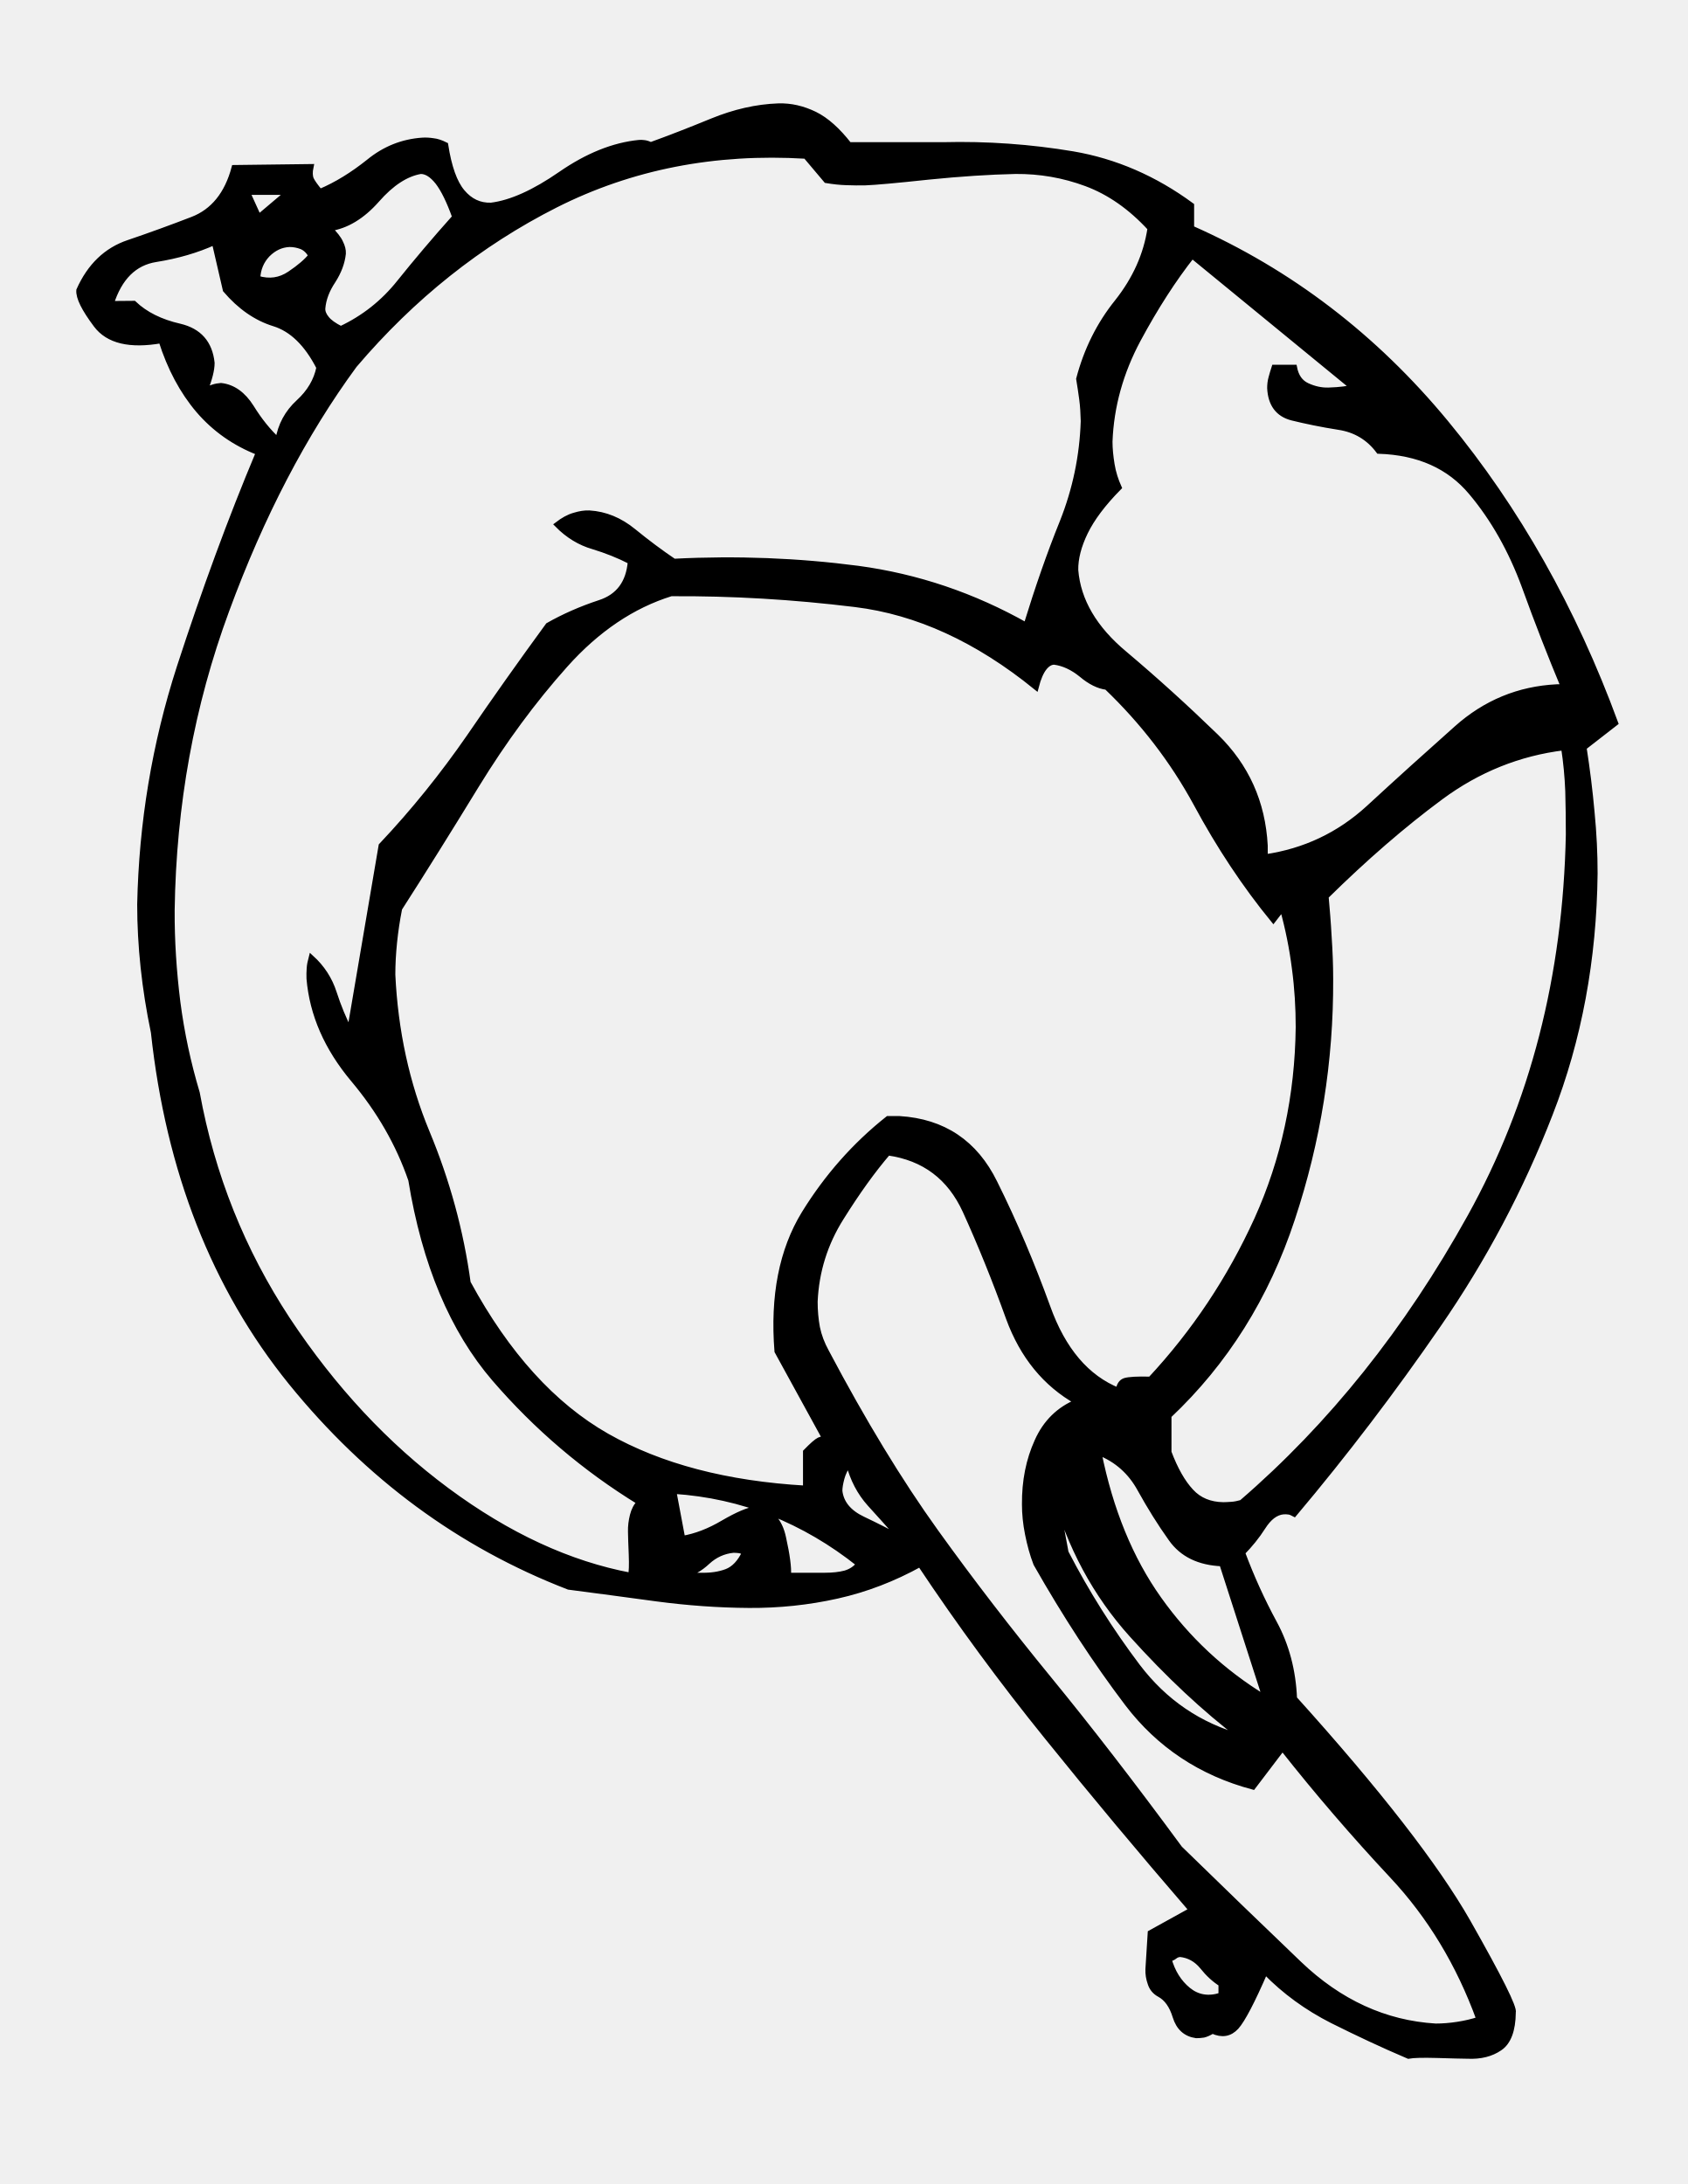
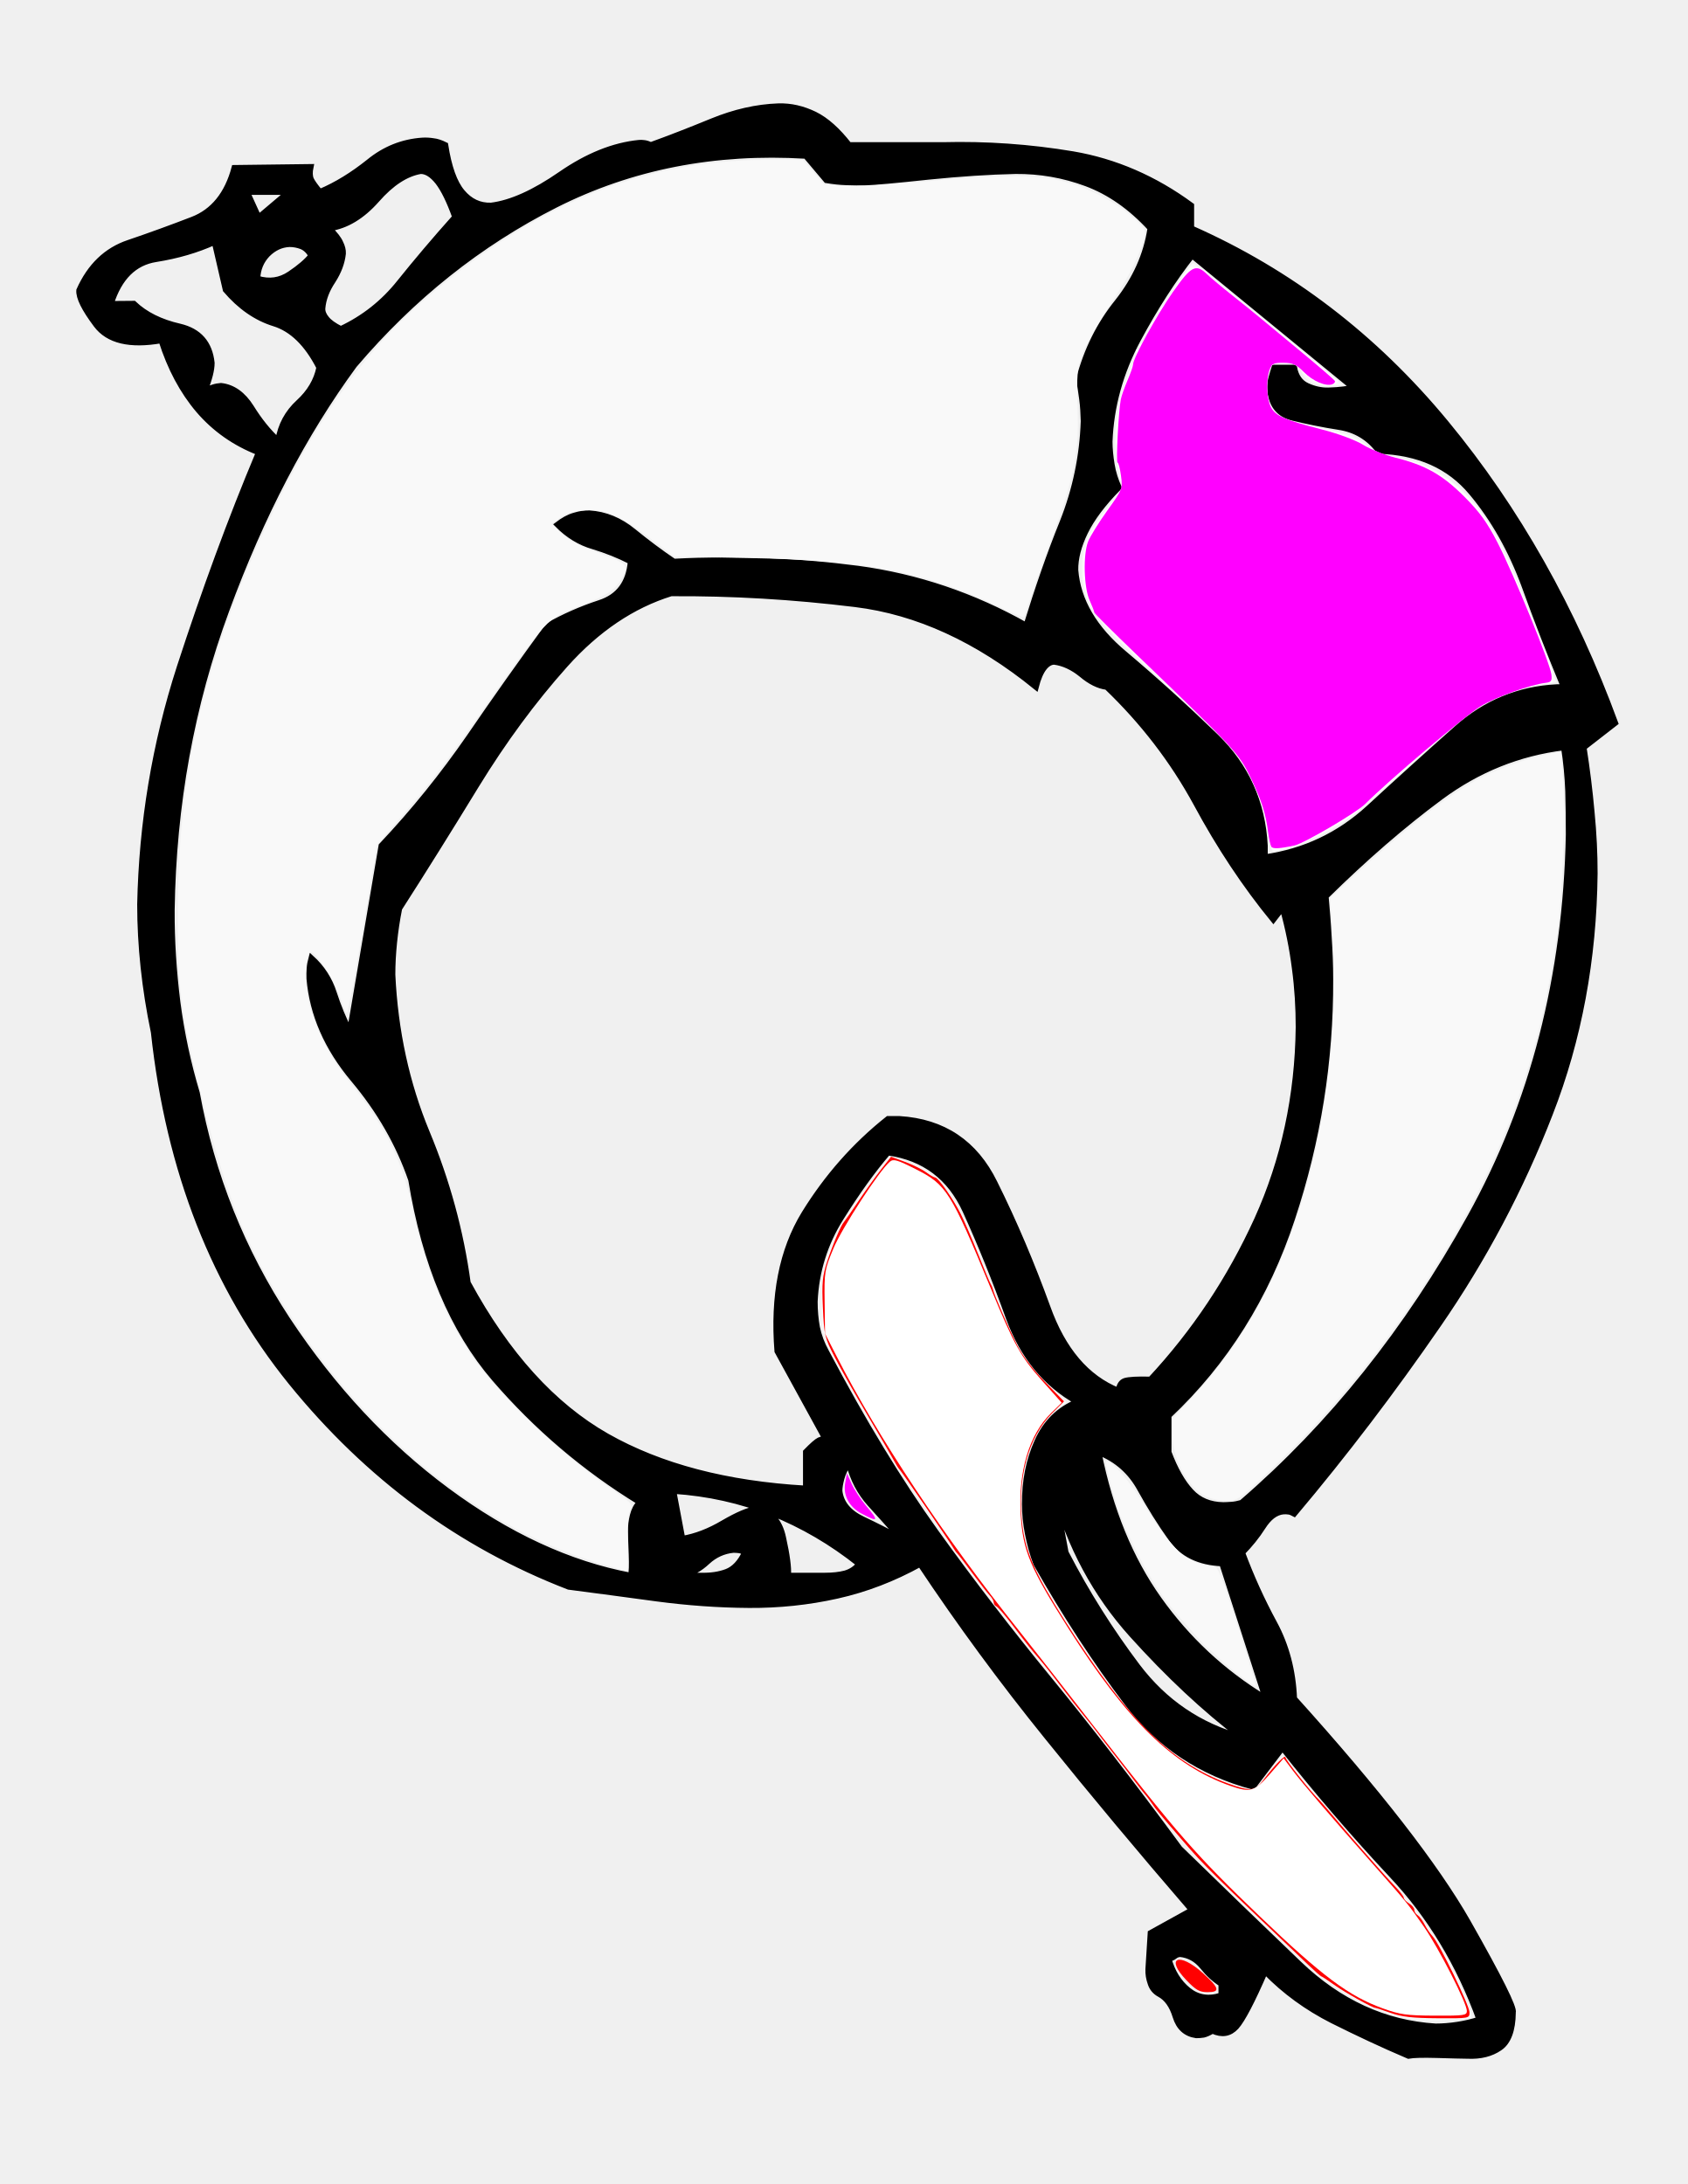
- <svg xmlns="http://www.w3.org/2000/svg" version="1.1" width="816" height="1056">
-   <g id="Layer_1">
-     <path id="dp_path001" transform="matrix(1,0,0,1,-30.8413,816.781)" fill="black" stroke="black" stroke-width="2.667" d="M 606.813,-717.451 C 589.064,-730.509 569.933,-738.787 549.517,-742.281 C 529.192,-745.685 508.131,-747.248 486.517,-746.696 L 441.361,-746.696 C 435.843,-753.779 430.324,-758.744 424.715,-761.504 C 419.012,-764.263 413.219,-765.643 407.148,-765.459 C 396.572,-765.091 385.812,-762.607 375.051,-758.192 C 364.291,-753.779 354.357,-749.915 345.437,-746.696 C 344.333,-747.248 343.229,-747.616 342.217,-747.708 C 341.299,-747.8 340.471,-747.892 339.919,-747.8 C 327.503,-746.604 314.811,-741.455 302.027,-732.625 C 289.152,-723.704 277.931,-718.645 268.275,-717.451 C 262.664,-717.267 258.065,-719.473 254.295,-723.98 C 250.524,-728.487 247.857,-736.028 246.201,-746.696 C 243.995,-747.8 242.063,-748.444 240.224,-748.628 C 238.476,-748.904 236.821,-748.996 235.165,-748.904 C 225.417,-748.26 216.772,-744.765 209.139,-738.511 C 201.413,-732.349 193.596,-727.475 185.503,-724.072 C 183.387,-726.647 181.916,-728.671 181.272,-730.049 C 180.628,-731.521 180.536,-733.545 181.088,-736.12 L 144.116,-735.66 C 140.713,-722.876 133.908,-714.507 123.883,-710.644 C 113.859,-706.781 103.557,-703.011 92.981,-699.424 C 82.312,-695.837 74.311,-688.204 69.069,-676.432 C 68.793,-672.937 71.552,-667.419 77.347,-659.693 C 83.14,-651.968 93.625,-649.485 108.8,-652.152 C 113.031,-638.816 119.008,-627.596 126.825,-618.399 C 134.643,-609.295 144.3,-602.488 155.888,-597.981 C 142.368,-565.793 129.677,-531.212 117.629,-494.148 C 105.673,-457.085 99.327,-418.917 98.499,-379.463 C 98.499,-369.531 99.051,-359.413 100.155,-349.021 C 101.259,-338.628 102.913,-328.236 105.121,-317.66 C 112.387,-250.613 134.551,-194.144 171.523,-148.436 C 208.587,-102.727 253.376,-69.711 305.799,-49.477 C 319.685,-47.637 333.94,-45.799 348.564,-43.775 C 363.187,-41.844 377.993,-40.74 392.985,-40.648 C 407.332,-40.556 421.588,-42.027 435.567,-45.155 C 449.547,-48.281 462.881,-53.432 475.665,-60.513 C 494.887,-31.635 515.396,-3.768 537.193,23.179 C 558.897,50.125 582.165,77.992 606.997,106.779 L 587.04,117.816 L 585.936,135.381 C 585.845,137.681 586.212,139.98 587.04,142.279 C 587.776,144.579 589.248,146.325 591.455,147.521 C 594.857,149.361 597.433,152.856 599.088,158.281 C 600.744,163.616 604.055,166.651 609.205,167.387 C 610.308,167.387 611.412,167.295 612.7,167.111 C 613.895,166.835 615.367,166.191 617.023,165.18 C 621.621,167.295 625.392,166.651 628.519,163.248 C 631.553,159.845 636.244,150.924 642.497,136.485 C 651.971,146.233 662.823,154.051 674.963,160.213 C 687.103,166.283 699.427,172.077 711.751,177.32 C 714.141,176.86 718.74,176.768 725.639,176.952 C 732.536,177.136 737.503,177.32 740.445,177.32 C 746.607,177.596 751.757,176.308 755.896,173.457 C 760.035,170.697 762.241,164.904 762.333,156.351 C 763.161,154.143 755.804,139.52 740.537,112.573 C 725.179,85.627 697.22,49.575 656.569,4.509 C 656.017,-8.919 652.799,-21.151 646.912,-32.003 C 641.027,-42.855 635.876,-54.167 631.461,-66.031 C 635.14,-69.803 638.543,-73.941 641.395,-78.447 C 644.337,-83.045 647.556,-85.529 651.235,-85.897 C 652.247,-85.988 653.167,-85.897 653.901,-85.805 C 654.637,-85.713 655.557,-85.345 656.569,-84.793 C 681.033,-113.856 704.209,-144.297 726.189,-176.211 C 748.171,-208.032 766.196,-242.06 780.176,-278.112 C 794.247,-314.164 801.421,-352.976 801.88,-394.453 C 801.88,-403.927 801.421,-413.768 800.409,-424.068 C 799.489,-434.368 798.201,-444.761 796.547,-455.337 L 811.813,-467.201 C 791.58,-522.291 764.265,-570.667 729.868,-612.329 C 695.472,-653.991 654.453,-685.353 606.813,-706.413 Z M 199.941,-318.211 C 196.999,-323.913 194.423,-330.167 192.308,-336.697 C 190.192,-343.319 186.513,-348.929 181.364,-353.62 C 180.904,-351.872 180.536,-350.216 180.444,-348.561 C 180.352,-346.905 180.26,-345.251 180.352,-343.595 C 181.824,-326.304 188.905,-310.117 201.597,-294.943 C 214.288,-279.86 223.577,-263.673 229.556,-246.291 C 236.177,-205.641 249.697,-173.636 269.931,-150.091 C 290.163,-126.639 313.524,-106.681 340.103,-90.403 C 338.447,-88.748 337.344,-86.632 336.7,-84.057 C 336.056,-81.483 335.688,-78.815 335.78,-76.056 C 335.78,-73.849 335.964,-70.169 336.148,-65.112 C 336.332,-60.053 336.24,-56.651 335.78,-54.995 C 305.981,-60.605 276.368,-74.308 246.937,-96.105 C 217.508,-117.903 191.848,-145.493 169.868,-178.693 C 147.979,-211.987 133.356,-248.499 126.089,-288.321 C 121.768,-302.76 118.64,-317.384 116.709,-332.191 C 114.869,-346.997 113.859,-361.805 113.951,-376.796 C 114.685,-427.563 123.423,-475.847 140.345,-521.648 C 157.176,-567.448 177.777,-606.995 202.148,-640.196 C 230.291,-673.305 262.664,-699.056 299.36,-717.635 C 335.964,-736.12 376.339,-744.029 420.392,-741.363 L 430.324,-729.591 C 433.636,-729.039 436.855,-728.671 440.073,-728.579 C 443.292,-728.487 446.235,-728.395 449.087,-728.487 C 454.052,-728.671 464.169,-729.591 479.62,-731.245 C 495.071,-732.809 509.143,-733.729 521.835,-734.004 C 533.515,-734.096 544.919,-732.165 556.047,-728.027 C 567.175,-723.888 577.476,-716.715 586.948,-706.413 C 585.017,-693.539 579.683,-681.767 571.037,-670.821 C 562.3,-659.969 556.139,-647.553 552.46,-633.575 C 553.012,-630.355 553.472,-627.044 553.931,-623.733 C 554.391,-620.331 554.575,-616.836 554.667,-613.157 C 554.115,-596.235 550.712,-580.048 544.551,-564.505 C 538.296,-549.055 532.503,-532.316 526.984,-514.381 C 501.417,-528.821 474.285,-538.017 445.592,-541.88 C 416.805,-545.652 387.191,-546.847 356.657,-545.284 C 350.127,-549.699 343.597,-554.572 337.068,-559.907 C 330.537,-565.241 323.456,-568.184 315.731,-568.644 C 313.524,-568.736 311.132,-568.368 308.465,-567.54 C 305.799,-566.804 303.039,-565.241 300.28,-563.125 C 305.431,-557.883 311.224,-554.388 317.571,-552.549 C 323.916,-550.617 329.985,-548.227 335.688,-545.284 C 334.86,-534.983 329.895,-528.269 320.789,-525.327 C 311.592,-522.291 303.315,-518.612 295.865,-514.381 C 282.897,-496.632 270.113,-478.605 257.607,-460.304 C 245.007,-442.093 230.935,-424.528 215.208,-407.881 Z M 646.912,-639.092 C 646.36,-637.437 645.9,-635.781 645.441,-634.125 C 644.981,-632.471 644.797,-630.815 644.797,-629.16 C 645.165,-621.343 648.752,-616.56 655.465,-614.812 C 662.179,-613.157 669.721,-611.593 677.905,-610.305 C 686.091,-609.111 692.621,-605.156 697.404,-598.717 C 716.625,-598.073 731.524,-591.452 742.192,-578.668 C 752.861,-565.976 761.415,-550.801 767.852,-533.328 C 774.197,-515.761 780.544,-499.575 786.797,-484.584 L 783.487,-484.584 C 765.185,-483.664 748.999,-477.043 735.019,-464.535 C 720.948,-452.027 706.784,-439.243 692.529,-426.091 C 678.273,-413.032 661.536,-405.123 642.405,-402.363 L 642.405,-407.881 C 641.303,-428.759 633.393,-446.324 618.677,-460.672 C 603.963,-474.927 589.248,-488.263 574.624,-500.587 C 559.909,-512.819 552,-526.337 550.804,-541.145 C 550.712,-546.663 552.276,-552.825 555.495,-559.447 C 558.713,-566.068 564.14,-573.335 571.773,-581.06 C 570.209,-584.555 569.015,-588.233 568.371,-592.188 C 567.727,-596.143 567.359,-599.821 567.359,-603.224 C 568.003,-620.331 572.601,-636.793 581.063,-652.612 C 589.524,-668.339 598.26,-681.857 607.181,-693.171 L 685.264,-629.16 C 684.16,-629.16 682.596,-628.976 680.481,-628.608 C 678.365,-628.332 675.975,-628.148 673.124,-628.056 C 669.629,-627.964 666.225,-628.7 662.823,-630.263 C 659.42,-631.827 657.397,-634.769 656.569,-639.092 Z M 595.869,-132.249 C 623.184,-158 643.141,-189.731 655.557,-227.437 C 668.065,-265.145 674.227,-303.864 674.043,-343.411 C 674.043,-350.124 673.768,-356.931 673.308,-363.736 C 672.94,-370.633 672.388,-377.164 671.836,-383.325 C 690.781,-401.995 709.268,-417.997 727.293,-431.333 C 745.32,-444.669 765.185,-452.671 786.889,-455.337 C 787.993,-448.164 788.637,-441.175 788.913,-434.276 C 789.097,-427.379 789.189,-420.389 789.189,-413.216 C 787.809,-344.791 771.991,-283.171 741.549,-228.357 C 711.199,-173.636 674.411,-127.559 631.093,-90.219 C 629.439,-89.76 627.783,-89.392 626.219,-89.3 C 624.748,-89.208 623.368,-89.116 622.264,-89.116 C 615.827,-89.208 610.584,-91.323 606.629,-95.645 C 602.583,-99.968 598.996,-106.313 595.869,-114.591 Z M 650.867,-377.716 C 653.627,-367.783 655.557,-358.033 656.753,-348.561 C 658.04,-338.996 658.592,-329.524 658.592,-320.143 C 658.224,-286.941 651.511,-255.856 638.543,-227.161 C 625.484,-198.467 608.285,-172.624 587.04,-149.816 C 580.695,-149.999 576.556,-149.724 574.716,-149.172 C 572.969,-148.62 571.865,-146.964 571.589,-144.389 C 556.231,-150.551 544.735,-163.979 537.285,-184.856 C 529.744,-205.641 521.283,-225.691 511.717,-244.912 C 502.244,-264.225 486.885,-274.525 465.641,-275.813 L 460.123,-275.813 C 444.028,-263.029 430.6,-247.763 419.656,-230.012 C 408.804,-212.263 404.481,-190.097 406.596,-163.427 L 430.232,-120.293 C 429.221,-121.029 428.117,-121.029 426.921,-120.477 C 425.727,-119.925 423.519,-117.993 420.392,-114.775 L 420.392,-97.117 C 382.132,-99.324 350.127,-107.693 324.192,-122.408 C 298.348,-137.124 275.908,-161.772 257.055,-196.536 C 253.652,-221.46 247.029,-245.74 237.189,-269.376 C 227.44,-292.92 221.923,-318.303 220.635,-345.527 C 220.635,-350.492 220.911,-355.643 221.463,-361.069 C 222.013,-366.495 222.841,-372.013 223.945,-377.532 C 235.625,-395.741 248.041,-415.607 261.193,-437.128 C 274.344,-458.556 288.6,-477.961 304.051,-495.252 C 319.501,-512.543 336.608,-524.039 355.277,-529.833 C 384.708,-530.016 414.321,-528.269 444.304,-524.591 C 474.285,-520.912 503.348,-507.576 531.675,-484.584 C 532.779,-488.907 534.157,-492.033 535.721,-493.964 C 537.193,-495.804 538.848,-496.724 540.504,-496.724 C 544.919,-496.172 549.333,-494.148 553.656,-490.653 C 557.885,-487.067 562.024,-485.044 565.887,-484.584 C 583.361,-467.845 597.801,-449.084 609.113,-428.299 C 620.333,-407.421 632.841,-388.66 646.452,-372.013 Z M 650.867,28.421 C 667.697,49.759 685.356,70.267 703.749,89.949 C 722.143,109.539 736.215,132.807 745.963,159.661 C 742.56,160.765 739.065,161.593 735.387,162.144 C 731.8,162.696 728.305,162.972 724.903,162.972 C 700.439,161.501 678.365,151.384 658.868,132.715 C 639.371,114.044 620.149,95.467 601.204,76.981 C 578.211,45.712 557.151,18.488 538.02,-4.872 C 518.891,-28.232 500.589,-51.96 483.207,-76.148 C 465.825,-100.336 448.167,-129.399 430.324,-163.151 C 428.209,-167.013 426.737,-170.876 425.909,-174.923 C 425.175,-178.877 424.807,-183.108 424.807,-187.431 C 425.451,-202.053 429.681,-215.573 437.499,-227.989 C 445.316,-240.497 452.857,-250.981 460.123,-259.443 C 477.689,-256.96 490.104,-247.579 497.555,-231.3 C 504.912,-215.113 511.901,-197.824 518.523,-179.429 C 525.237,-161.128 536.273,-147.608 551.632,-138.963 C 542.895,-135.376 536.365,-129.031 532.319,-119.925 C 528.18,-110.82 526.156,-100.704 526.248,-89.392 C 526.248,-84.885 526.708,-80.103 527.72,-75.044 C 528.732,-69.985 530.019,-65.204 531.767,-60.697 C 545.929,-35.773 560.645,-13.241 575.912,6.9 C 591.179,26.949 611.412,40.469 636.612,47.183 Z M 411.931,-54.995 C 412.207,-58.857 411.379,-64.928 409.54,-73.205 C 407.792,-81.575 403.377,-86.264 396.48,-87.184 C 392.709,-86.724 387.375,-84.425 380.569,-80.471 C 373.764,-76.424 367.233,-73.941 360.796,-72.837 L 356.473,-95.829 C 373.12,-94.725 388.939,-91.231 403.929,-85.253 C 418.828,-79.275 432.9,-71.089 446.143,-60.513 C 444.488,-58.397 442.28,-56.927 439.521,-56.099 C 436.763,-55.363 433.452,-54.995 429.589,-54.995 Z M 361.164,-54.995 C 365.395,-56.099 369.349,-58.305 372.844,-61.617 C 376.431,-64.928 380.661,-66.859 385.444,-67.319 C 386.455,-67.319 387.375,-67.227 388.203,-67.135 C 388.939,-67.043 389.859,-66.675 390.961,-66.215 C 388.663,-61.341 385.72,-58.213 382.132,-56.835 C 378.453,-55.455 374.407,-54.903 369.992,-54.995 Z M 642.589,4.325 C 621.988,-8.183 604.883,-24.185 591.087,-43.591 C 577.292,-62.996 567.635,-86.632 562.024,-114.499 C 570.761,-111.096 577.476,-105.119 582.073,-96.657 C 586.764,-88.196 591.731,-80.195 597.065,-72.745 C 602.399,-65.204 610.584,-61.249 621.621,-60.789 Z M 250.8,-711.84 C 240.776,-700.62 231.855,-690.043 224.037,-680.295 C 216.22,-670.453 206.747,-663.004 195.619,-657.763 C 192.308,-659.417 190.008,-661.073 188.721,-662.728 C 187.341,-664.384 186.697,-666.039 186.789,-667.695 C 187.157,-672.109 188.813,-676.524 191.756,-680.939 C 194.607,-685.353 196.263,-689.768 196.723,-694.181 C 196.815,-695.837 196.355,-697.585 195.435,-699.424 C 194.607,-701.356 192.768,-703.655 190.1,-706.321 C 198.285,-707.517 205.92,-712.116 213.001,-720.117 C 220.083,-728.211 227.164,-732.809 234.245,-734.004 C 237.005,-734.004 239.764,-732.257 242.523,-728.763 C 245.283,-725.176 248.041,-719.565 250.8,-711.84 Z M 84.52,-669.901 C 88.567,-682.593 95.74,-689.768 106.224,-691.423 C 116.617,-693.079 126.089,-695.837 134.551,-699.7 L 139.885,-676.616 C 146.875,-668.431 154.692,-663.004 163.337,-660.337 C 171.983,-657.671 179.248,-650.588 185.135,-639.092 C 183.847,-632.747 180.536,-627.136 175.201,-622.261 C 169.776,-617.296 166.464,-611.133 165.269,-603.776 C 160.487,-608.191 156.164,-613.617 152.301,-619.871 C 148.347,-626.124 143.472,-629.62 137.679,-630.263 C 136.483,-630.171 135.195,-629.987 133.816,-629.528 C 132.344,-629.068 131.056,-628.608 129.953,-628.056 C 132.16,-633.575 133.264,-637.988 133.264,-641.3 C 132.252,-650.864 127.101,-656.751 117.721,-658.957 C 108.432,-661.073 101.075,-664.752 95.556,-669.993 Z M 181.272,-693.171 C 179.156,-690.503 175.753,-687.56 170.971,-684.341 C 166.188,-681.123 161.039,-680.387 155.336,-682.133 C 155.52,-686.64 157.084,-690.503 160.119,-693.723 C 163.245,-696.849 166.74,-698.504 170.787,-698.688 C 172.811,-698.688 174.741,-698.32 176.673,-697.585 C 178.604,-696.757 180.076,-695.285 181.272,-693.171 Z M 150.369,-723.888 L 170.235,-723.888 L 155.888,-711.748 Z M 466.56,-72.745 C 461.043,-75.78 454.788,-78.999 447.983,-82.217 C 441.177,-85.437 437.407,-90.035 436.763,-95.921 C 436.763,-97.577 437.131,-99.692 437.775,-102.083 C 438.417,-104.475 439.613,-106.865 441.177,-109.165 C 443.108,-101.624 446.511,-95.093 451.385,-89.668 C 456.352,-84.241 461.411,-78.539 466.56,-72.745 Z M 540.596,-95.921 C 548.045,-68.975 560.553,-45.799 578.027,-26.392 C 595.593,-6.895 613.252,9.66 631.185,23.271 C 610.584,17.569 593.847,6.164 580.787,-11.033 C 567.819,-28.232 556.231,-46.533 546.113,-66.123 Z M 621.253,147.981 C 615.091,150.004 609.757,149.085 605.251,145.407 C 600.744,141.728 597.617,136.669 595.869,130.323 C 596.881,130.231 597.801,129.864 598.628,129.22 C 599.364,128.576 600.284,128.208 601.388,128.116 C 605.619,128.576 609.205,130.507 612.148,134.093 C 614.999,137.681 618.033,140.44 621.253,142.463 Z " />
-   </g>
+ <svg xmlns="http://www.w3.org/2000/svg" width="816" height="1056">
+   <path stroke="#000" stroke-width="2.667" d="M575.972 99.33c-17.75-13.058-36.88-21.336-57.296-24.83a330.084 330.084 0 00-63-4.415H410.52c-5.518-7.083-11.037-12.048-16.646-14.808-5.703-2.759-11.496-4.139-17.567-3.955-10.576.368-21.336 2.852-32.097 7.267-10.76 4.413-20.694 8.277-29.614 11.496-1.104-.552-2.208-.92-3.22-1.012-.918-.092-1.746-.184-2.298-.092-12.416 1.196-25.108 6.345-37.892 15.175-12.875 8.921-24.096 13.98-33.752 15.174-5.611.184-10.21-2.022-13.98-6.529-3.771-4.507-6.438-12.048-8.094-22.716-2.206-1.104-4.138-1.748-5.977-1.932a23.67 23.67 0 00-5.06-.276c-9.747.644-18.392 4.139-26.025 10.393-7.726 6.162-15.543 11.036-23.636 14.439-2.116-2.575-3.587-4.599-4.231-5.977-.644-1.472-.736-3.496-.184-6.071l-36.972.46c-3.403 12.784-10.208 21.153-20.233 25.016-10.024 3.863-20.326 7.633-30.902 11.22-10.67 3.587-18.67 11.22-23.912 22.992-.276 3.495 2.483 9.013 8.277 16.739 5.794 7.725 16.279 10.208 31.454 7.541 4.23 13.336 10.208 24.556 18.025 33.753 7.818 9.104 17.475 15.911 29.063 20.418-13.52 32.188-26.211 66.769-38.26 103.833-11.955 37.063-18.302 75.231-19.13 114.685 0 9.932.552 20.05 1.657 30.442 1.104 10.393 2.758 20.785 4.966 31.361 7.266 67.047 29.43 123.516 66.402 169.224 37.064 45.709 81.853 78.725 134.276 98.959 13.886 1.84 28.14 3.678 42.765 5.702 14.623 1.931 29.429 3.035 44.42 3.127 14.348.092 28.604-1.379 42.583-4.507 13.98-3.126 27.314-8.277 40.098-15.358 19.222 28.878 39.73 56.745 61.528 83.692 21.704 26.946 44.972 54.813 69.804 83.6l-19.957 11.037-1.104 17.565c-.091 2.3.276 4.599 1.104 6.898.736 2.3 2.208 4.046 4.415 5.242 3.402 1.84 5.978 5.335 7.633 10.76 1.656 5.335 4.967 8.37 10.117 9.106 1.103 0 2.207-.092 3.495-.276 1.195-.276 2.667-.92 4.323-1.931 4.598 2.115 8.369 1.471 11.496-1.932 3.034-3.403 7.725-12.324 13.978-26.763 9.474 9.748 20.326 17.566 32.466 23.728 12.14 6.07 24.464 11.864 36.788 17.107 2.39-.46 6.989-.552 13.888-.368 6.897.184 11.864.368 14.806.368 6.162.276 11.312-1.012 15.45-3.863 4.14-2.76 6.346-8.553 6.438-17.106.828-2.208-6.53-16.831-21.796-43.778-15.358-26.946-43.317-62.998-83.968-108.064-.552-13.428-3.77-25.66-9.657-36.512a265.303 265.303 0 01-15.451-34.028c3.679-3.772 7.082-7.91 9.934-12.416 2.942-4.598 6.16-7.082 9.84-7.45 1.012-.091 1.932 0 2.666.092.736.092 1.656.46 2.668 1.012 24.464-29.063 47.64-59.504 69.62-91.418a491.418 491.418 0 0053.987-101.901c14.07-36.052 21.245-74.864 21.704-116.341 0-9.474-.46-19.315-1.471-29.615a476.444 476.444 0 00-3.862-31.269l15.266-11.864c-20.233-55.09-47.548-103.466-81.945-145.128-34.396-41.662-75.415-73.024-123.055-94.084zM169.1 498.57c-2.942-5.702-5.518-11.956-7.633-18.486-2.116-6.622-5.795-12.232-10.944-16.923-.46 1.748-.828 3.404-.92 5.059-.092 1.656-.184 3.31-.092 4.966 1.472 17.291 8.553 33.478 21.245 48.652 12.69 15.083 21.98 31.27 27.959 48.652 6.62 40.65 20.14 72.655 40.375 96.2 20.232 23.452 43.593 43.41 70.172 59.688-1.656 1.655-2.76 3.771-3.403 6.346-.644 2.574-1.012 5.242-.92 8.001 0 2.207.184 5.887.368 10.944.184 5.059.092 8.461-.368 10.117-29.8-5.61-59.412-19.313-88.843-41.11-29.43-21.798-55.09-49.388-77.07-82.588-21.888-33.294-36.511-69.806-43.778-109.628a278.339 278.339 0 01-9.38-43.87c-1.84-14.806-2.85-29.614-2.758-44.605.734-50.767 9.472-99.051 26.394-144.852 16.83-45.8 37.432-85.347 61.803-118.548 28.143-33.109 60.516-58.86 97.212-77.439 36.604-18.485 76.979-26.394 121.032-23.728l9.932 11.772c3.312.552 6.53.92 9.749 1.012 3.219.092 6.162.184 9.014.092 4.965-.184 15.082-1.104 30.533-2.758 15.45-1.564 29.523-2.484 42.215-2.759 11.68-.092 23.084 1.839 34.212 5.977 11.128 4.139 21.429 11.312 30.9 21.614-1.93 12.874-7.264 24.646-15.91 35.592-8.737 10.852-14.898 23.268-18.577 37.246.552 3.22 1.012 6.531 1.47 9.842.46 3.402.645 6.897.737 10.576-.552 16.922-3.955 33.109-10.116 48.652-6.255 15.45-12.048 32.189-17.567 50.124-25.567-14.44-52.7-23.636-81.392-27.499-28.787-3.772-58.401-4.967-88.935-3.404-6.53-4.415-13.06-9.288-19.59-14.623-6.53-5.334-13.611-8.277-21.336-8.737-2.207-.092-4.6.276-7.266 1.104-2.666.736-5.426 2.299-8.185 4.415 5.15 5.242 10.944 8.737 17.29 10.576 6.346 1.932 12.415 4.322 18.118 7.265-.828 10.301-5.793 17.015-14.9 19.957-9.196 3.036-17.473 6.715-24.923 10.946-12.968 17.749-25.752 35.776-38.258 54.077-12.6 18.211-26.672 35.776-42.4 52.423zm446.97-320.881c-.551 1.655-1.011 3.311-1.47 4.967-.46 1.654-.644 3.31-.644 4.965.368 7.817 3.955 12.6 10.668 14.348a268.53 268.53 0 0022.44 4.507c8.186 1.194 14.716 5.149 19.499 11.588 19.22.644 34.12 7.265 44.788 20.049 10.669 12.692 19.223 27.867 25.66 45.34a1074.594 1074.594 0 0018.945 48.744h-3.31c-18.302.92-34.488 7.541-48.468 20.049-14.071 12.508-28.235 25.292-42.49 38.444-14.256 13.059-30.993 20.968-50.124 23.728V408.9c-1.102-20.878-9.012-38.443-23.728-52.791-14.714-14.255-29.43-27.591-44.053-39.915-14.715-12.232-22.624-25.75-23.82-40.558-.092-5.518 1.472-11.68 4.69-18.302 3.219-6.621 8.646-13.888 16.279-21.613-1.564-3.495-2.758-7.173-3.402-11.128-.644-3.955-1.012-7.633-1.012-11.036.644-17.107 5.242-33.569 13.704-49.388 8.46-15.727 17.197-29.245 26.118-40.559l78.083 64.011c-1.104 0-2.668.184-4.783.552-2.116.276-4.506.46-7.357.552-3.495.092-6.9-.644-10.301-2.207-3.403-1.564-5.426-4.506-6.254-8.829zm-51.042 506.843c27.315-25.751 47.272-57.482 59.688-95.188 12.508-37.708 18.67-76.427 18.486-115.974 0-6.713-.275-13.52-.735-20.325-.368-6.897-.92-13.428-1.472-19.589 18.945-18.67 37.432-34.672 55.457-48.008 18.027-13.336 37.892-21.338 59.596-24.004a187.116 187.116 0 012.024 21.061c.184 6.897.276 13.887.276 21.06-1.38 68.425-17.198 130.045-47.64 184.859-30.35 54.721-67.138 100.798-110.456 138.138-1.654.459-3.31.827-4.874.919-1.471.092-2.851.184-3.955.184-6.437-.092-11.68-2.207-15.635-6.53-4.046-4.322-7.633-10.667-10.76-18.945zm54.998-245.467c2.76 9.933 4.69 19.683 5.886 29.155 1.287 9.565 1.839 19.037 1.839 28.418-.368 33.202-7.081 64.287-20.05 92.982-13.058 28.694-30.257 54.537-51.502 77.345-6.345-.183-10.484.092-12.324.644-1.747.552-2.851 2.208-3.127 4.783-15.358-6.162-26.854-19.59-34.304-40.467-7.541-20.785-16.002-40.835-25.568-60.056-9.473-19.313-24.832-29.613-46.076-30.901h-5.518c-16.095 12.784-29.523 28.05-40.467 45.801-10.852 17.749-15.175 39.915-13.06 66.585l23.636 43.134c-1.011-.736-2.115-.736-3.311-.184-1.194.552-3.402 2.484-6.53 5.702v17.658c-38.26-2.207-70.264-10.576-96.2-25.291-25.843-14.716-48.283-39.364-67.136-74.128-3.403-24.924-10.026-49.204-19.866-72.84-9.75-23.544-15.266-48.927-16.554-76.151 0-4.965.276-10.116.828-15.542a173.135 173.135 0 012.482-16.463c11.68-18.209 24.096-38.075 37.248-59.596 13.15-21.428 27.407-40.833 42.858-58.124 15.45-17.291 32.557-28.787 51.226-34.581 29.43-.183 59.044 1.564 89.027 5.242 29.98 3.679 59.044 17.015 87.37 40.007 1.105-4.323 2.483-7.449 4.047-9.38 1.472-1.84 3.127-2.76 4.783-2.76 4.415.552 8.829 2.576 13.152 6.071 4.229 3.586 8.368 5.609 12.23 6.069 17.475 16.739 31.915 35.5 43.227 56.285 11.22 20.878 23.728 39.639 37.339 56.286zm0 406.137a969.545 969.545 0 0052.882 61.528c18.394 19.59 32.466 42.858 42.214 69.712a65.539 65.539 0 01-10.576 2.483c-3.587.552-7.082.828-10.484.828-24.464-1.471-46.538-11.588-66.035-30.257a8569.208 8569.208 0 01-57.664-55.734c-22.993-31.269-44.053-58.493-63.184-81.853-19.13-23.36-37.431-47.088-54.813-71.276-17.382-24.188-35.04-53.251-52.883-87.003-2.115-3.862-3.587-7.725-4.415-11.772-.734-3.954-1.102-8.185-1.102-12.508.644-14.622 4.874-28.142 12.692-40.558 7.817-12.508 15.358-22.992 22.624-31.454 17.566 2.483 29.98 11.864 37.432 28.143 7.357 16.187 14.346 33.476 20.968 51.871 6.714 18.301 17.75 31.821 33.109 40.466-8.737 3.587-15.267 9.932-19.313 19.038-4.14 9.105-6.163 19.221-6.071 30.533 0 4.507.46 9.29 1.472 14.348 1.012 5.059 2.299 9.84 4.047 14.347 14.162 24.924 28.878 47.456 44.145 67.597 15.267 20.05 35.5 33.57 60.7 40.283zM381.09 761.786c.276-3.862-.552-9.933-2.391-18.21-1.748-8.37-6.163-13.059-13.06-13.979-3.771.46-9.105 2.759-15.911 6.713-6.805 4.047-13.336 6.53-19.773 7.634l-4.323-22.992c16.647 1.104 32.466 4.598 47.456 10.576 14.899 5.978 28.97 14.164 42.214 24.74-1.655 2.116-3.863 3.586-6.622 4.414-2.758.736-6.07 1.104-9.932 1.104zm-50.767 0c4.23-1.104 8.185-3.31 11.68-6.622 3.587-3.311 7.817-5.242 12.6-5.702 1.01 0 1.93.092 2.759.184.736.092 1.656.46 2.758.92-2.298 4.874-5.241 8.002-8.83 9.38-3.678 1.38-7.724 1.932-12.14 1.84zm281.425 59.32c-20.601-12.508-37.706-28.51-51.502-47.916-13.795-19.405-23.452-43.041-29.063-70.908 8.737 3.403 15.452 9.38 20.049 17.842 4.69 8.461 9.658 16.462 14.992 23.912 5.334 7.541 13.519 11.496 24.556 11.956zm-391.79-716.165c-10.023 11.22-18.944 21.797-26.762 31.545-7.817 9.842-17.29 17.291-28.418 22.532-3.311-1.654-5.611-3.31-6.898-4.965-1.38-1.656-2.024-3.311-1.932-4.967.368-4.414 2.024-8.829 4.967-13.244 2.85-4.414 4.507-8.829 4.967-13.242.092-1.656-.368-3.404-1.288-5.243-.828-1.932-2.667-4.231-5.335-6.897 8.185-1.196 15.82-5.795 22.9-13.796 7.083-8.094 14.164-12.692 21.245-13.887 2.76 0 5.519 1.747 8.278 5.241 2.76 3.587 5.518 9.198 8.277 16.923zM53.679 146.88c4.047-12.692 11.22-19.867 21.705-21.522 10.393-1.656 19.865-4.414 28.327-8.277l5.334 23.084c6.99 8.185 14.807 13.612 23.452 16.279 8.646 2.666 15.91 9.749 21.798 21.245-1.288 6.345-4.6 11.956-9.934 16.831-5.425 4.965-8.737 11.128-9.932 18.485-4.782-4.415-9.105-9.841-12.968-16.095-3.954-6.253-8.83-9.749-14.622-10.392-1.196.092-2.484.276-3.863.735-1.472.46-2.76.92-3.863 1.472 2.207-5.519 3.31-9.932 3.31-13.244-1.011-9.564-6.162-15.451-15.542-17.657-9.29-2.116-16.646-5.795-22.165-11.036zm96.753-23.27c-2.116 2.668-5.52 5.611-10.301 8.83-4.783 3.218-9.932 3.954-15.635 2.208.184-4.507 1.748-8.37 4.783-11.59 3.126-3.126 6.62-4.781 10.668-4.965 2.024 0 3.954.368 5.886 1.103 1.93.828 3.403 2.3 4.599 4.414zm-30.903-30.717h19.866l-14.347 12.14zm316.19 651.143a343.497 343.497 0 00-18.576-9.472c-6.806-3.22-10.576-7.818-11.22-13.704 0-1.656.368-3.771 1.012-6.162.642-2.392 1.838-4.782 3.402-7.082 1.93 7.541 5.334 14.072 10.208 19.497 4.967 5.427 10.026 11.13 15.175 16.923zm74.037-23.176c7.449 26.946 19.957 50.122 37.43 69.529 17.567 19.497 35.226 36.052 53.159 49.663-20.601-5.702-37.338-17.107-50.398-34.304-12.968-17.199-24.556-35.5-34.674-55.09zm80.657 243.902c-6.162 2.023-11.496 1.104-16.002-2.574-4.507-3.679-7.634-8.738-9.382-15.084a5.172 5.172 0 002.759-1.103c.736-.644 1.656-1.012 2.76-1.104 4.23.46 7.817 2.391 10.76 5.977 2.85 3.588 5.885 6.347 9.105 8.37z" />
+   <path d="M291.09 756.248c-56.767-16.504-110.96-59.652-150.213-119.598C118.89 603.073 108.542 577 95.48 522.282c-8.337-34.926-9.612-45.9-9.521-81.964.164-65.467 12.465-119.486 41.92-184.089 22.033-48.326 45.765-83.23 73.165-107.612C255.64 100.04 308.666 77.691 370.336 77.27l17.707-.122 5.291 6.1 5.291 6.099 10.088.555c5.549.305 22.672-.64 38.053-2.102 36.002-3.422 54.257-3.463 67.203-.152 12.088 3.091 24.763 9.63 33.524 17.294 5.757 5.036 6.535 6.265 5.83 9.208-2.198 9.176-6.615 18.103-15.686 31.7-5.467 8.196-11.512 18.619-13.432 23.162-3.619 8.56-3.773 10.183-3.14 33.04.46 16.634-2.54 31.105-11.33 54.642-4.045 10.833-8.94 24.558-10.877 30.498-1.937 5.941-3.683 10.993-3.88 11.227-.197.234-4.836-1.701-10.31-4.3-37.404-17.758-65.052-23.218-123.05-24.305l-35.582-.666-11.614-8.778c-15.428-11.66-21.44-14.258-31.503-13.618-5.578.356-9.014 1.348-11.981 3.46l-4.16 2.963 2.921 3.11c4.389 4.67 9.451 7.44 21.716 11.878 11.718 4.24 12.46 5.128 9.327 11.15-2.892 5.559-7.093 8.483-18.547 12.912-18.765 7.255-16.543 4.871-52.745 56.6-14.851 21.219-21.712 30.112-36.269 47.017l-10.943 12.708-6.867 40.873c-3.776 22.481-7.24 40.643-7.696 40.361-.457-.282-2.136-4.212-3.732-8.733-2.805-7.945-10.46-19.706-13.467-20.687-2.098-.685-3.41 8.733-2.372 17.036 1.9 15.214 9.448 31.578 21.354 46.298 16.11 19.918 25.017 37.64 29.46 58.618 6.186 29.215 15.35 52.534 28.288 71.98 13.066 19.64 43.858 49.048 69.869 66.73 8.42 5.723 9.033 6.436 7.64 8.894-.963 1.703-1.415 7.63-1.243 16.334.148 7.513.14 13.625-.02 13.583-.16-.043-5.722-1.657-12.362-3.588zM612.279 399.46c-3.168-19.38-9.445-30.742-26.27-47.545-7.395-7.385-18.878-18.174-25.518-23.976-31.505-27.53-37.523-36.12-37.443-53.437.052-11.317 3.007-18.028 13.474-30.606 6.342-7.62 6.53-8.068 5.006-11.857-.871-2.166-1.885-9.084-2.252-15.375-.905-15.487 2.526-29.765 11.602-48.289 7.297-14.892 24.35-41.709 26.107-41.056.58.216 17.096 13.545 36.703 29.62l35.648 29.227-5.664.387c-7.266.497-12.16-1.866-14.56-7.03-1.782-3.835-2.332-4.105-8.419-4.13-6.285-.027-6.54.11-7.307 3.943-2.114 10.57-.233 18.583 5.197 22.141 1.682 1.102 9.929 3.4 18.326 5.107 16.707 3.396 18.956 4.257 24.607 9.421 2.94 2.686 5.993 3.82 13.343 4.958 23.63 3.655 41.559 20.355 55.097 51.324 3.712 8.491 22.42 56.497 22.42 57.532 0 .157-3.193.684-7.095 1.172-12.414 1.55-26.957 7.534-36.747 15.12-2.795 2.165-15.766 13.58-28.824 25.365-27.597 24.906-29.452 26.371-40.432 31.928-7.31 3.7-20.537 8.322-23.812 8.322-.65 0-2.085-5.52-3.187-12.266zM582.513 723.326c-8.487-4.574-15.668-18.117-15.668-29.549v-7.766l10.216-11.02c27.591-29.76 46.041-66.06 57.594-113.316 8.251-33.748 11.875-73.882 9.725-107.701l-1.258-19.797 9.832-9.117c26.596-24.662 47.654-41.088 62.57-48.806 9.612-4.975 25.927-10.605 34.516-11.913l4.654-.708.927 12.292c1.225 16.26-.156 55.65-2.593 73.923-7.454 55.892-23.533 102.686-51.702 150.464-25.618 43.452-55.177 80.568-90.419 113.536-12.167 11.383-12.752 11.753-18.465 11.702-3.245-.03-7.713-1.03-9.929-2.224zM675.635 974.769c-11.678-3.238-25.076-9.995-35.122-17.712-4.523-3.474-21.702-19.374-38.175-35.333-26.691-25.858-31.936-31.645-48.183-53.16-10.027-13.28-29.679-38.441-43.671-55.914-48.138-60.111-70.179-91.138-92.928-130.81-21.372-37.273-20.357-34.704-20.357-51.544 0-11.914.535-16.162 2.896-22.993 3.34-9.663 11.12-22.785 22.236-37.504l7.78-10.302 6.067 1.601c7.878 2.078 13.503 5.628 19.877 12.543 6.732 7.303 9.158 12.272 22.927 46.95 6.344 15.978 13.331 31.85 15.527 35.272 2.195 3.42 7.87 9.81 12.61 14.2l8.618 7.979-4.37 2.864c-5.747 3.768-11.322 12.732-14.756 23.73-3.778 12.097-3.751 33.18.056 44.875 2.883 8.857 11.922 24.653 27.403 47.89 26.439 39.682 41.439 53.778 68.19 64.079 14.295 5.505 13.567 5.643 21.067-4.01l6.643-8.55 14.598 17.446c8.028 9.595 21.27 24.8 29.425 33.788 17.656 19.458 26.245 30.722 34.56 45.319 7.165 12.58 13.977 28.803 12.651 30.13-.504.504-6.744 1.069-13.865 1.255-9.678.253-15.16-.275-21.704-2.089z" fill="#f9f9f9" />
+   <path d="M598.571 809.546c-11.449-8.575-29.928-28.02-38.007-39.993-7.023-10.409-16.1-28.544-19.696-39.355-3.82-11.479-6.908-23.656-6-23.656 3.13 0 11.483 9.734 18.853 21.971 4.72 7.835 10.78 16.633 13.47 19.552 4.762 5.171 13.337 9.307 19.295 9.307 2.36 0 3.73 3.316 11.878 28.771 5.065 15.825 9.033 28.949 8.817 29.165-.216.216-4.09-2.377-8.61-5.762z" fill="#f9f9f9" />
+   <path d="M598.556 808.98c-3.813-3.015-8.02-6.71-9.352-8.213-1.332-1.502-3.047-2.77-3.812-2.819-1.402-.089-8.446-8.162-20.788-23.827-6.51-8.263-21.733-36.415-23.83-44.07-.573-2.097-1.161-4.242-1.306-4.766-.144-.524-.377-1.096-.518-1.27-.141-.175-.445-1.176-.676-2.224a1320.85 1320.85 0 00-1.852-8.111c-.788-3.413-1.214-6.424-.946-6.691 1.018-1.018 14.364 14.582 17.27 20.189 4.161 8.024 15.215 22.144 19.872 25.383 2.766 1.923 7.162 3.864 9.77 4.312 2.607.449 5.246 1.46 5.863 2.246 2.685 3.42 18.956 53.62 17.766 54.811-.292.292-3.65-1.936-7.461-4.95z" fill="#f9f9f9" />
+   <path d="M672.318 973.277c-3.844-1.363-7.136-2.458-7.316-2.431-1.123.164-14.651-7.35-19.69-10.937-3.322-2.365-6.25-4.299-6.505-4.299-.256 0-3.02-2.43-6.143-5.4-47.533-45.216-50.554-48.2-60.57-59.836-12.331-14.324-13.116-15.275-15.415-18.671-1.049-1.549-2.499-3.46-3.223-4.249-.725-.788-3.012-3.72-5.083-6.515-2.072-2.795-6.054-7.97-8.85-11.498-2.795-3.528-6.512-8.343-8.26-10.7-1.747-2.356-5.11-6.618-7.473-9.47-2.363-2.851-7.32-9.187-11.014-14.08-3.695-4.892-8.338-10.768-10.318-13.057-3.917-4.53-5.106-6.032-13.8-17.44-3.196-4.194-6.354-7.816-7.018-8.049-.664-.233-1.207-1.043-1.207-1.8 0-.756-.874-2.281-1.942-3.388-1.068-1.107-4.89-6.016-8.494-10.908-3.603-4.893-6.875-9.181-7.27-9.53-.396-.35-1.292-1.604-1.99-2.788-1.955-3.308-25.164-37.157-25.973-37.878-.392-.35-1.636-2.352-2.764-4.448-1.128-2.096-6.798-11.817-12.601-21.602-5.803-9.785-12.886-22.324-15.74-27.865-4.942-9.592-5.22-10.746-5.825-24.144-.543-12.026-.244-15.27 2.06-22.33 2.571-7.88 6.75-17.705 8.106-19.061.35-.35 3.495-4.907 6.99-10.127 3.494-5.22 8.477-12.184 11.074-15.474l4.721-5.982 6.716 2.45c3.694 1.348 8.265 3.593 10.159 4.99 1.893 1.397 3.895 2.562 4.447 2.59 1.513.074 8.536 10.033 12.263 17.387 1.811 3.575 5.643 12.398 8.515 19.606 2.872 7.209 5.586 13.688 6.031 14.4.446.711.933 1.865 1.083 2.564.55 2.558 7.809 19.282 11.793 27.17 2.49 4.93 7.725 11.835 13.353 17.61l9.258 9.501-5.666 5.666C497 694.99 491.616 715.11 494.249 737.38c1.552 13.128 6.138 23.43 20.603 46.28 30.165 47.647 51.112 68.565 78.754 78.644 10.937 3.987 13.068 3.787 17.144-1.606 5.64-7.463 10.725-12.633 10.731-10.91.005 1.207 12.979 17.489 16.48 20.682.384.35 3.839 4.353 7.679 8.896 3.84 4.543 7.553 8.887 8.252 9.653.699.766 4.701 5.326 8.895 10.133 4.194 4.808 9.483 10.671 11.755 13.03 2.271 2.36 4.13 4.8 4.13 5.423 0 .623 1.143 1.847 2.541 2.72 1.398.873 2.542 2.279 2.542 3.124 0 .846.715 1.995 1.59 2.554.875.559 2.396 2.579 3.38 4.49.984 1.91 2.727 4.483 3.873 5.718 3.326 3.585 17.842 33.495 17.842 36.763 0 2.955-.072 2.969-15.566 2.876-12.023-.071-17.158-.657-22.556-2.572zM573.542 957.417c-10.444-10.9-3.506-13.819 8.008-3.37 8.047 7.303 8.505 9.188 2.232 9.188-3.882 0-5.601-.977-10.24-5.818z" fill="red" />
+   <path d="M416.6 731.882c-6.083-3.212-9.11-8.876-7.976-14.923l.848-4.524 2.253 4.996c1.239 2.747 4.339 7.48 6.888 10.516 6.396 7.617 6.091 8.214-2.012 3.935z" fill="#f0f" />
+   <path d="M614.522 409.493c-.482-1.218-1.098-3.93-1.368-6.027-1.169-9.066-3.69-17.208-8.384-27.068-4.2-8.823-7.14-12.69-17.978-23.64-7.127-7.2-20.152-19.66-28.945-27.687-29.017-26.492-33.643-33.02-34.07-48.074-.352-12.462 1.896-18.515 11.474-30.886l7.702-9.946-1.493-5.93c-2.695-10.702-1.68-33.915 1.873-42.798 5.595-13.994 6.644-17.08 6.02-17.703-.397-.398-.022-.723.835-.723s1.204-.572.772-1.27c-.432-.7-.285-1.272.325-1.272.611 0 2.133-2.144 3.383-4.765 1.25-2.621 2.097-4.765 1.882-4.765-.215 0 .589-1.144 1.786-2.542s2.122-3.05 2.057-3.67c-.066-.62.4-1.479 1.034-1.906.634-.428 3.773-4.855 6.974-9.84 3.202-4.983 6.406-9.422 7.12-9.864 1.374-.849 7.844 1.613 7.844 2.985 0 .443 3.002 3.067 6.671 5.832 3.67 2.764 7.815 6.085 9.213 7.38 1.398 1.294 4.543 3.867 6.988 5.718 2.446 1.85 5.591 4.424 6.99 5.718 1.398 1.295 4.543 3.868 6.989 5.719 2.445 1.85 5.59 4.424 6.989 5.718 1.398 1.295 4.525 3.868 6.948 5.719 2.423 1.85 5.36 4.301 6.528 5.445 1.167 1.144 3.188 2.707 4.49 3.472 2.055 1.207 2.116 1.565.46 2.711-3.639 2.523-10.534.208-15.283-5.13-3.874-4.356-5.204-5.04-9.804-5.04-6.484 0-7.952 2.128-7.952 11.522 0 4.364.853 7.985 2.516 10.676 2.703 4.373 6.633 5.878 27.343 10.472 6.985 1.55 12.349 3.71 17.155 6.91 3.846 2.562 9.154 4.997 11.796 5.412 19.608 3.079 36.47 14.387 47.59 31.918 4.23 6.666 16.788 33.094 17.574 36.98.158.785 1.13 3.358 2.158 5.718s2.873 6.865 4.1 10.01c3.775 9.676 4.727 11.996 5.8 14.14.57 1.137 1.425 4.139 1.9 6.671.796 4.245.627 4.604-2.163 4.604-5.755 0-22.068 5.254-30.295 9.758-6.745 3.692-15.755 10.71-27.44 21.376-.766.699-5.612 4.987-10.768 9.53-5.157 4.543-11.905 10.548-14.996 13.343a6623.117 6623.117 0 01-8.444 7.625c-7.111 6.402-26.766 16.251-37.657 18.87-2.512.604-3.584.248-4.24-1.406zM668.505 971.08c-16.371-5.923-29.305-15.587-59.166-44.208-30.91-29.628-40.052-40.06-78.372-89.442-14.915-19.22-32.243-41.364-38.508-49.207-36.19-45.31-67.84-92.956-88.056-132.557l-5.537-10.847-.198-15.204c-.192-14.716-.055-15.55 4.278-26.005 4.113-9.922 22.206-37.714 27.312-41.951 1.696-1.408 3.615-.846 12.5 3.66 14.863 7.536 16.808 10.631 36.339 57.84 11.282 27.271 14.365 32.804 24.824 44.56l9.368 10.53-5.062 4.933c-10.681 10.41-16.007 28.237-14.738 49.333 1.043 17.336 4.564 25.723 22.973 54.72 28.435 44.786 50.76 66.514 78.337 76.244 9.615 3.393 11.813 2.738 19.157-5.705l6.62-7.613 4.586 6.104c4.662 6.206 18.275 22.095 38.896 45.399 16.083 18.176 17.01 19.315 24.402 30.01 7.249 10.487 20.71 36.904 20.71 40.644 0 2.167-1.236 2.348-15.567 2.282-13.636-.062-16.75-.499-25.098-3.52z" fill="#fff" />
+   <path d="M614.633 409.403c-.452-.733-1.141-3.798-1.53-6.812-1.225-9.48-3.082-15.318-8.412-26.447-5.62-11.731-7.762-14.045-55.29-59.705-11.264-10.822-20.437-19.971-20.384-20.332.054-.36-.935-2.943-2.197-5.739-2.85-6.315-3.262-22.238-.74-28.592.972-2.446 5.13-9.149 9.242-14.895 7.343-10.262 7.46-10.56 6.628-16.837-.466-3.515-1.211-6.39-1.655-6.39-.82 0 .442-24.687 1.559-30.499.335-1.747 1.807-5.94 3.27-9.318 1.463-3.378 2.66-6.814 2.66-7.636 0-3.015 11.487-23.886 19.292-35.05 8.771-12.548 11.1-13.766 16.433-8.593 1.668 1.618 7.312 6.336 12.542 10.484 5.23 4.149 10.948 8.764 12.707 10.256 1.76 1.492 10.633 8.837 19.719 16.322 9.085 7.486 16.687 14.057 16.89 14.604.205.546-.367 1.26-1.27 1.585-3.179 1.144-9.354-1.515-13.734-5.916-3.66-3.676-5.37-4.455-9.86-4.488-4.68-.035-5.604.411-6.672 3.22-1.824 4.798-1.508 14.137.618 18.248 2.192 4.24 6.587 6.158 24.829 10.84 7.736 1.986 16.013 5.067 19.697 7.334 3.494 2.15 10.497 4.947 15.562 6.216 14.67 3.676 22.776 8.26 33.387 18.879 7.457 7.461 10.995 12.353 16.107 22.27 7.594 14.732 25.366 58.238 26.004 63.66.368 3.125-.052 3.75-2.743 4.084-7.667.953-24.157 6.879-31.46 11.306-7.344 4.452-44.25 35.716-55.823 47.29-4.1 4.1-29.414 18.97-34.074 20.016-7.039 1.58-10.594 1.78-11.302.635z" fill="#f0f" />
</svg>
